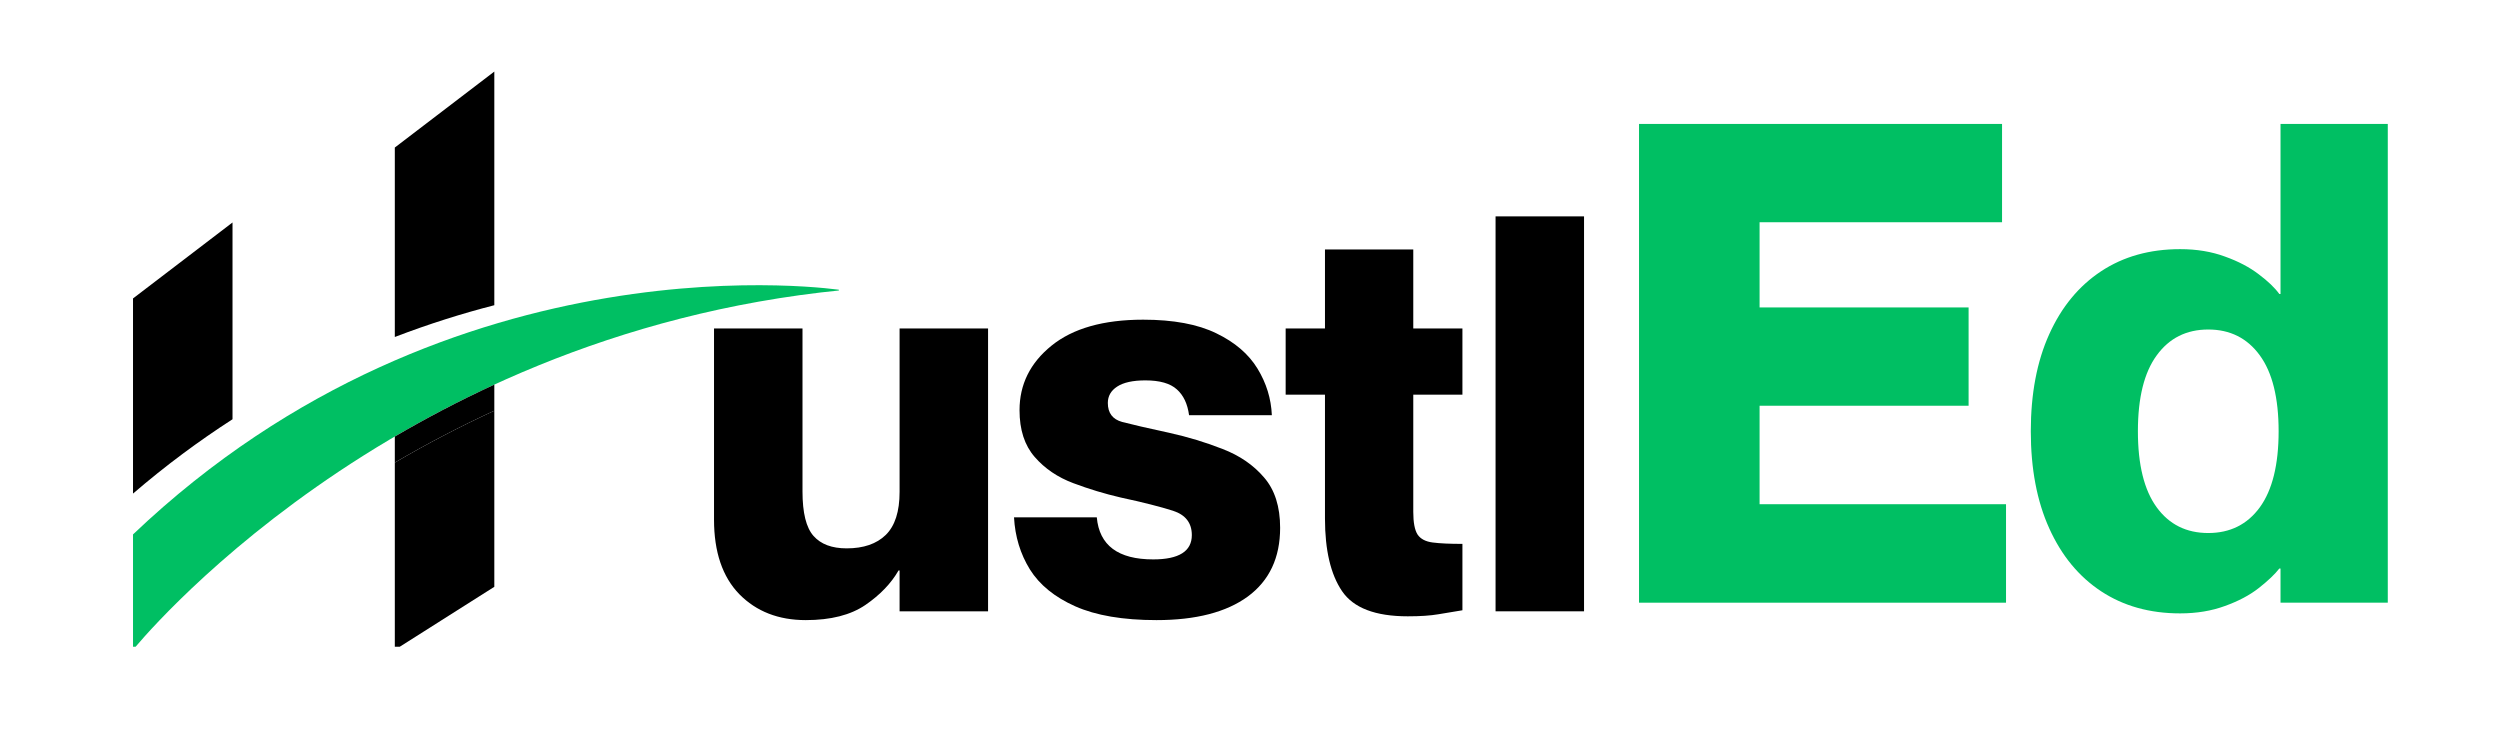
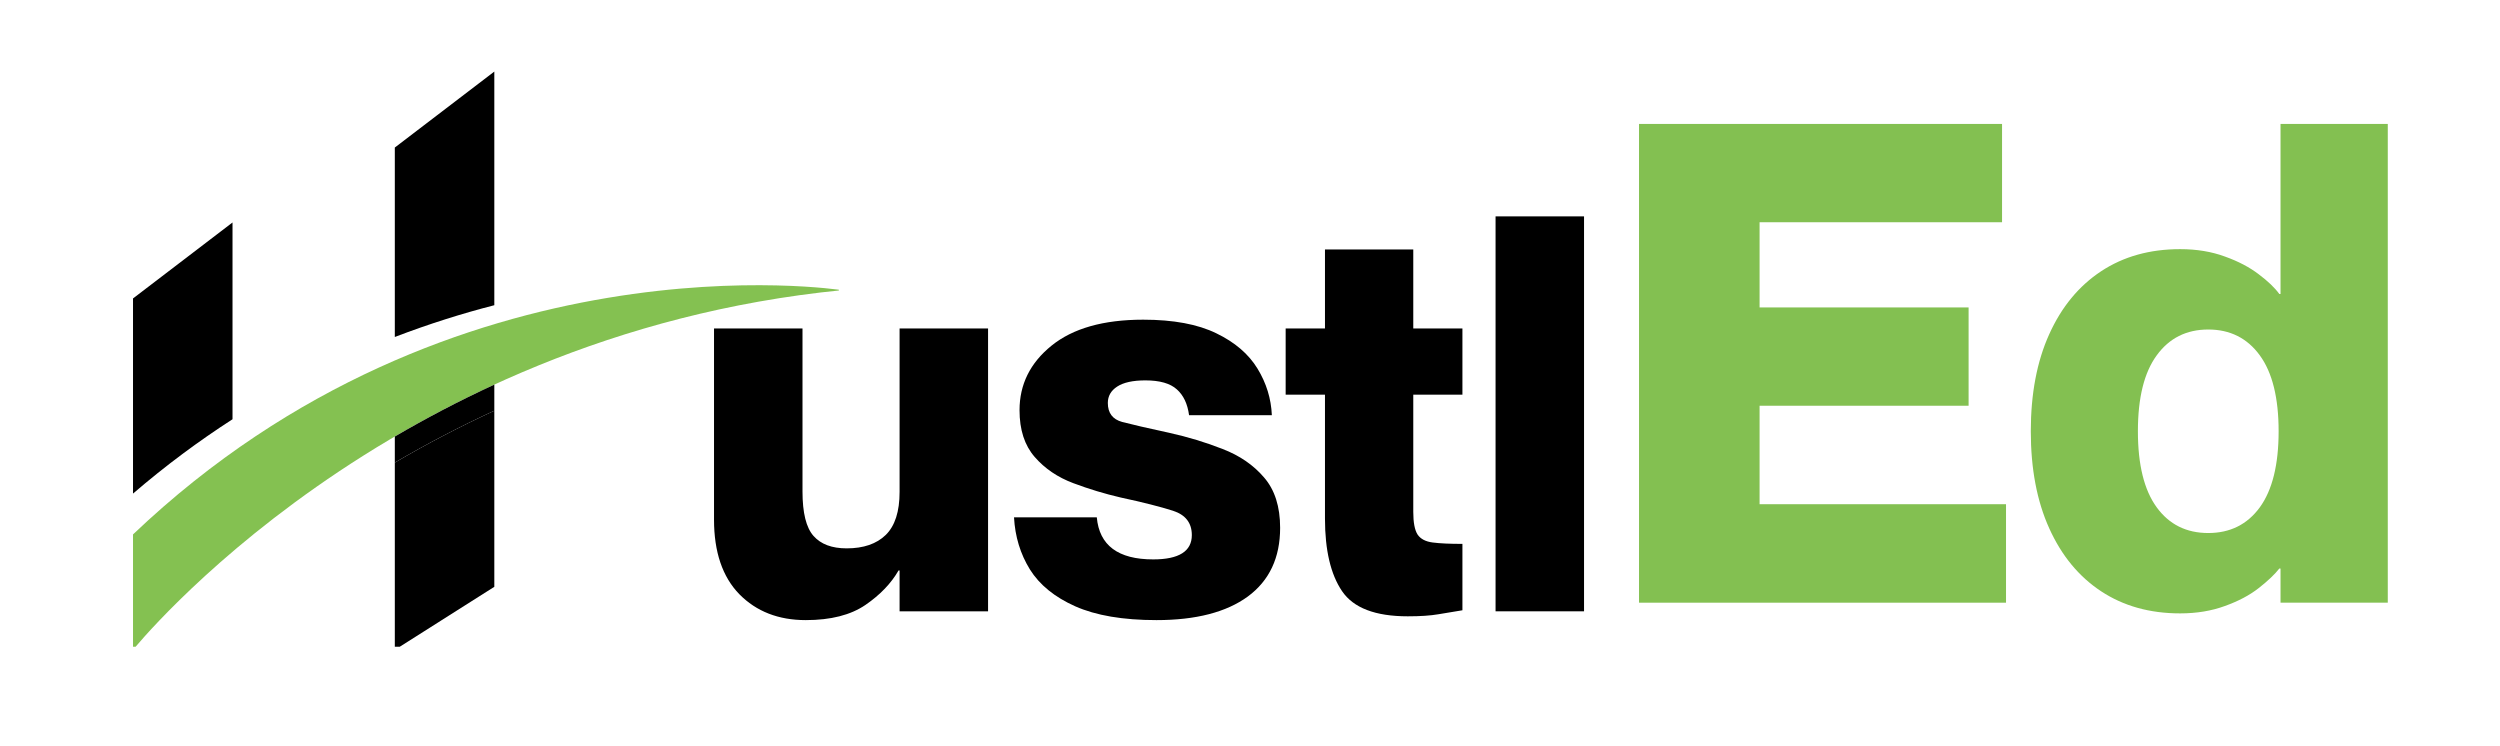
<svg xmlns="http://www.w3.org/2000/svg" width="302" zoomAndPan="magnify" viewBox="0 0 226.5 67.5" height="90" preserveAspectRatio="xMidYMid meet" version="1.0">
  <defs>
    <g />
-     <clipPath id="bd86e7ddf9">
+     <clipPath id="fda27f1422">
      <path d="M 12 25 L 76 25 L 76 58.594 L 12 58.594 Z M 12 25 " clip-rule="nonzero" />
    </clipPath>
-     <clipPath id="c2983d6711">
+     <clipPath id="34926fceb8">
      <path d="M 35 37 L 45 37 L 45 58.594 L 35 58.594 Z M 35 37 " clip-rule="nonzero" />
    </clipPath>
-     <clipPath id="32c8160f55">
+     <clipPath id="82113a6e93">
      <path d="M 35 6.48 L 45 6.48 L 45 31 L 35 31 Z M 35 6.48 " clip-rule="nonzero" />
    </clipPath>
-     <clipPath id="16e5450527">
+     <clipPath id="9e258ba590">
      <path d="M 62 5 L 147 5 L 147 67.004 L 62 67.004 Z M 62 5 " clip-rule="nonzero" />
    </clipPath>
-     <clipPath id="1fbe09c2ef">
+     <clipPath id="d2b255630b">
      <rect x="0" width="85" y="0" height="63" />
    </clipPath>
-     <clipPath id="c33b7c1f4f">
+     <clipPath id="74fc2fea47">
      <path d="M 145 0 L 222 0 L 222 67.004 L 145 67.004 Z M 145 0 " clip-rule="nonzero" />
    </clipPath>
-     <clipPath id="ac921b8589">
+     <clipPath id="3b5216583c">
      <rect x="0" width="77" y="0" height="68" />
    </clipPath>
  </defs>
-   <g clip-path="url(#bd86e7ddf9)">
-     <path fill="#00bf63" d="M 12.051 58.879 C 12.051 58.879 34.93 30.375 76.281 26.289 C 76.281 26.289 41.094 20.77 12.051 48.418 " fill-opacity="1" fill-rule="nonzero" />
+   <g clip-path="url(#fda27f1422)">
+     <path fill="#84c151" d="M 12.051 58.879 C 12.051 58.879 34.93 30.375 76.281 26.289 C 76.281 26.289 41.094 20.77 12.051 48.418 " fill-opacity="1" fill-rule="nonzero" />
  </g>
  <path fill="#000000" d="M 35.77 39.551 L 35.77 41.91 C 38.547 40.285 41.551 38.695 44.785 37.211 L 44.785 34.848 C 41.551 36.336 38.547 37.926 35.77 39.551 " fill-opacity="1" fill-rule="nonzero" />
-   <g clip-path="url(#c2983d6711)">
+   <g clip-path="url(#34926fceb8)">
    <path fill="#000000" d="M 35.77 41.91 L 35.77 58.879 L 44.785 53.164 L 44.785 37.211 C 41.551 38.695 38.547 40.285 35.77 41.91 " fill-opacity="1" fill-rule="nonzero" />
  </g>
-   <g clip-path="url(#32c8160f55)">
+   <g clip-path="url(#82113a6e93)">
    <path fill="#000000" d="M 35.77 13.367 L 35.77 30.531 C 38.867 29.344 41.887 28.398 44.785 27.652 L 44.785 6.484 L 35.77 13.367 " fill-opacity="1" fill-rule="nonzero" />
  </g>
  <path fill="#000000" d="M 12.051 27.039 L 12.051 44.719 C 15.023 42.164 18.043 39.934 21.066 37.984 L 21.066 20.156 L 12.051 27.039 " fill-opacity="1" fill-rule="nonzero" />
-   <g clip-path="url(#16e5450527)">
+   <g clip-path="url(#9e258ba590)">
    <g transform="matrix(1, 0, 0, 1, 62, 5)">
-       <g clip-path="url(#1fbe09c2ef)">
+       <g clip-path="url(#d2b255630b)">
        <g fill="#000000" fill-opacity="1">
          <g transform="translate(0.940319, 50.38484)">
            <g>
              <path d="M 10.062 0.797 C 7.594 0.797 5.586 0.016 4.047 -1.547 C 2.516 -3.117 1.75 -5.375 1.75 -8.312 L 1.75 -25.625 L 9.766 -25.625 L 9.766 -10.859 C 9.766 -8.922 10.098 -7.578 10.766 -6.828 C 11.43 -6.078 12.43 -5.703 13.766 -5.703 C 15.297 -5.703 16.477 -6.109 17.312 -6.922 C 18.145 -7.742 18.562 -9.039 18.562 -10.812 L 18.562 -25.625 L 26.578 -25.625 L 26.578 0 L 18.562 0 L 18.562 -3.703 L 18.469 -3.703 C 17.801 -2.535 16.801 -1.492 15.469 -0.578 C 14.133 0.336 12.332 0.797 10.062 0.797 Z M 10.062 0.797 " />
            </g>
          </g>
        </g>
        <g fill="#000000" fill-opacity="1">
          <g transform="translate(29.46355, 50.38484)">
            <g>
              <path d="M 13.312 0.797 C 10.281 0.797 7.828 0.379 5.953 -0.453 C 4.086 -1.285 2.719 -2.398 1.844 -3.797 C 0.977 -5.203 0.5 -6.773 0.406 -8.516 L 7.906 -8.516 C 8.133 -5.973 9.836 -4.703 13.016 -4.703 C 15.348 -4.703 16.516 -5.438 16.516 -6.906 C 16.516 -8.008 15.945 -8.742 14.812 -9.109 C 13.676 -9.473 12.094 -9.875 10.062 -10.312 C 8.625 -10.645 7.195 -11.078 5.781 -11.609 C 4.363 -12.141 3.195 -12.93 2.281 -13.984 C 1.363 -15.035 0.906 -16.445 0.906 -18.219 C 0.906 -20.551 1.867 -22.5 3.797 -24.062 C 5.734 -25.633 8.504 -26.422 12.109 -26.422 C 14.848 -26.422 17.055 -26.008 18.734 -25.188 C 20.422 -24.375 21.664 -23.305 22.469 -21.984 C 23.27 -20.672 23.703 -19.266 23.766 -17.766 L 16.266 -17.766 C 16.129 -18.797 15.758 -19.578 15.156 -20.109 C 14.562 -20.648 13.613 -20.922 12.312 -20.922 C 11.176 -20.922 10.32 -20.734 9.75 -20.359 C 9.188 -19.992 8.906 -19.5 8.906 -18.875 C 8.906 -17.969 9.336 -17.395 10.203 -17.156 C 11.078 -16.926 12.5 -16.598 14.469 -16.172 C 16.164 -15.797 17.781 -15.305 19.312 -14.703 C 20.852 -14.109 22.102 -13.25 23.062 -12.125 C 24.031 -11.008 24.516 -9.488 24.516 -7.562 C 24.516 -4.852 23.539 -2.781 21.594 -1.344 C 19.645 0.082 16.883 0.797 13.312 0.797 Z M 13.312 0.797 " />
            </g>
          </g>
        </g>
        <g fill="#000000" fill-opacity="1">
          <g transform="translate(53.93357, 50.38484)">
            <g>
              <path d="M 11.609 0.453 C 8.672 0.453 6.688 -0.305 5.656 -1.828 C 4.625 -3.348 4.109 -5.539 4.109 -8.406 L 4.109 -19.625 L 0.547 -19.625 L 0.547 -25.625 L 4.109 -25.625 L 4.109 -32.781 L 12.109 -32.781 L 12.109 -25.625 L 16.562 -25.625 L 16.562 -19.625 L 12.109 -19.625 L 12.109 -9.016 C 12.109 -8.047 12.238 -7.359 12.5 -6.953 C 12.77 -6.555 13.227 -6.316 13.875 -6.234 C 14.531 -6.148 15.426 -6.109 16.562 -6.109 L 16.562 -0.094 C 15.832 0.031 15.109 0.148 14.391 0.266 C 13.672 0.391 12.742 0.453 11.609 0.453 Z M 11.609 0.453 " />
            </g>
          </g>
        </g>
        <g fill="#000000" fill-opacity="1">
          <g transform="translate(71.49792, 50.38484)">
            <g>
              <path d="M 2 0 L 2 -35.781 L 10.016 -35.781 L 10.016 0 Z M 2 0 " />
            </g>
          </g>
        </g>
      </g>
    </g>
  </g>
-   <g clip-path="url(#c33b7c1f4f)">
+   <g clip-path="url(#74fc2fea47)">
    <g transform="matrix(1, 0, 0, 1, 145, 0)">
-       <g clip-path="url(#ac921b8589)">
-         <g fill="#00bf63" fill-opacity="1">
+       <g clip-path="url(#3b5216583c)">
+         <g fill="#83c051" fill-opacity="1">
          <g transform="translate(0.526605, 54.60378)">
            <g>
              <path d="M 2.969 0 L 2.969 -43.375 L 35.859 -43.375 L 35.859 -34.469 L 13.891 -34.469 L 13.891 -26.75 L 32.828 -26.75 L 32.828 -17.844 L 13.891 -17.844 L 13.891 -8.922 L 36.219 -8.922 L 36.219 0 Z M 2.969 0 " />
            </g>
          </g>
        </g>
-         <g fill="#00bf63" fill-opacity="1">
+         <g fill="#83c051" fill-opacity="1">
          <g transform="translate(38.02151, 54.60378)">
            <g>
              <path d="M 14.5 0.969 C 11.75 0.969 9.363 0.301 7.344 -1.031 C 5.32 -2.363 3.754 -4.266 2.641 -6.734 C 1.523 -9.203 0.969 -12.133 0.969 -15.531 C 0.969 -18.926 1.523 -21.859 2.641 -24.328 C 3.754 -26.797 5.32 -28.695 7.344 -30.031 C 9.363 -31.363 11.75 -32.031 14.5 -32.031 C 16 -32.031 17.352 -31.805 18.562 -31.359 C 19.781 -30.922 20.801 -30.383 21.625 -29.75 C 22.457 -29.125 23.078 -28.531 23.484 -27.969 L 23.594 -27.969 L 23.594 -43.375 L 33.312 -43.375 L 33.312 0 L 23.594 0 L 23.594 -3.094 L 23.484 -3.094 C 23.078 -2.57 22.457 -1.984 21.625 -1.328 C 20.801 -0.68 19.781 -0.141 18.562 0.297 C 17.352 0.742 16 0.969 14.5 0.969 Z M 17.047 -6.312 C 19.023 -6.312 20.582 -7.086 21.719 -8.641 C 22.852 -10.203 23.422 -12.5 23.422 -15.531 C 23.422 -18.562 22.852 -20.852 21.719 -22.406 C 20.582 -23.969 19.023 -24.75 17.047 -24.75 C 15.066 -24.75 13.508 -23.969 12.375 -22.406 C 11.238 -20.852 10.672 -18.562 10.672 -15.531 C 10.672 -12.5 11.238 -10.203 12.375 -8.641 C 13.508 -7.086 15.066 -6.312 17.047 -6.312 Z M 17.047 -6.312 " />
            </g>
          </g>
        </g>
      </g>
    </g>
  </g>
</svg>
